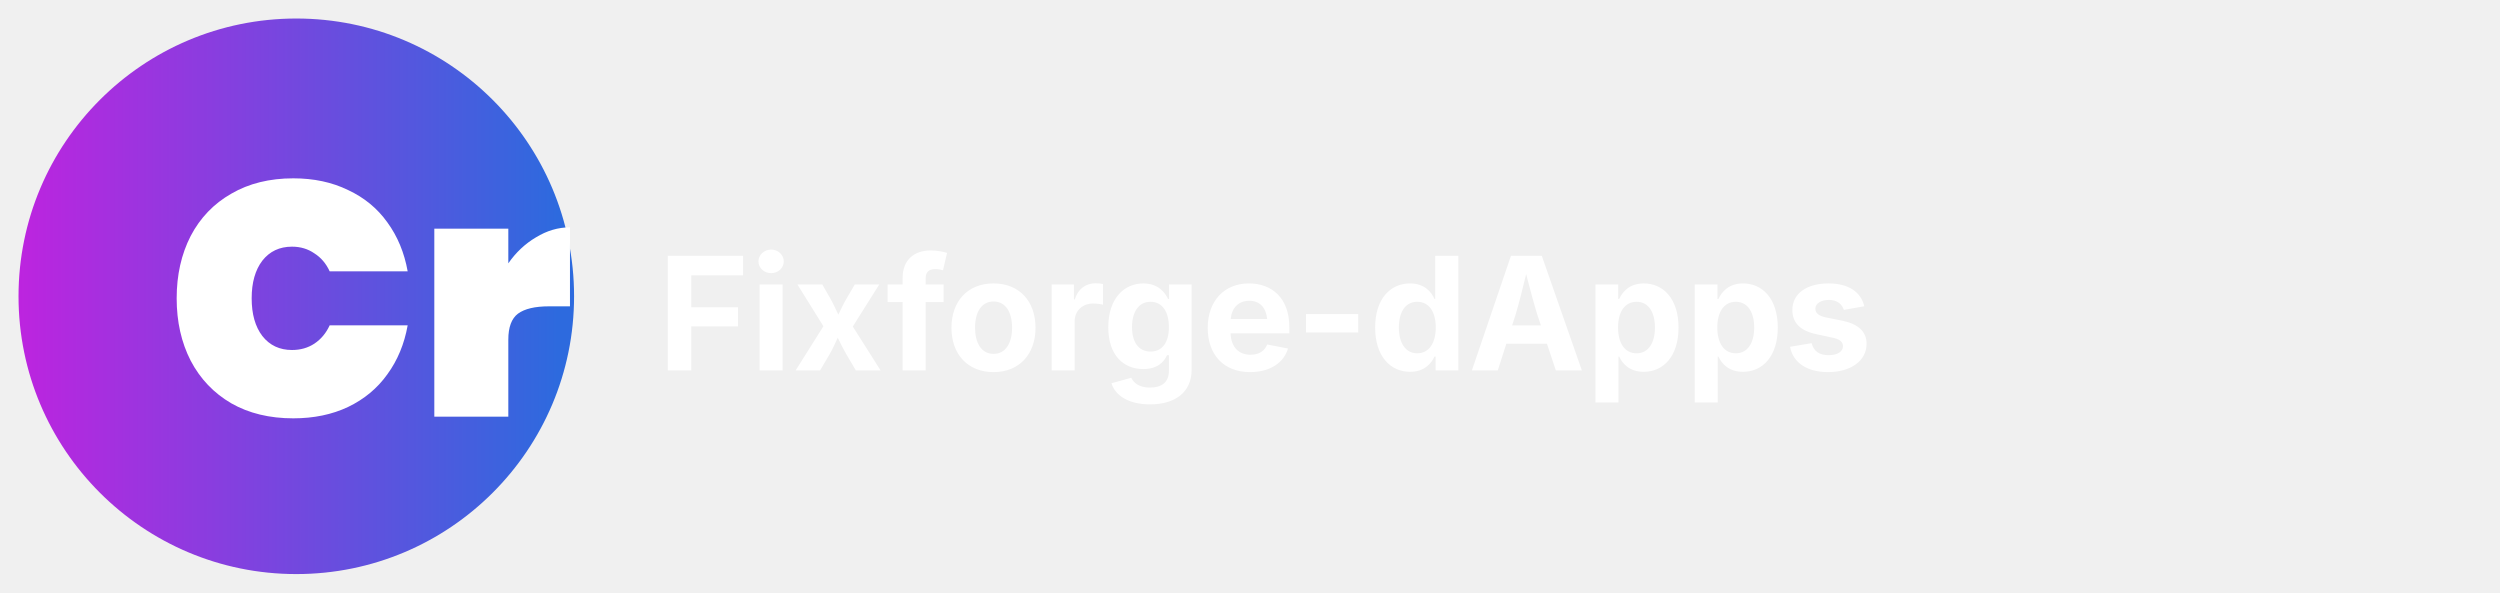
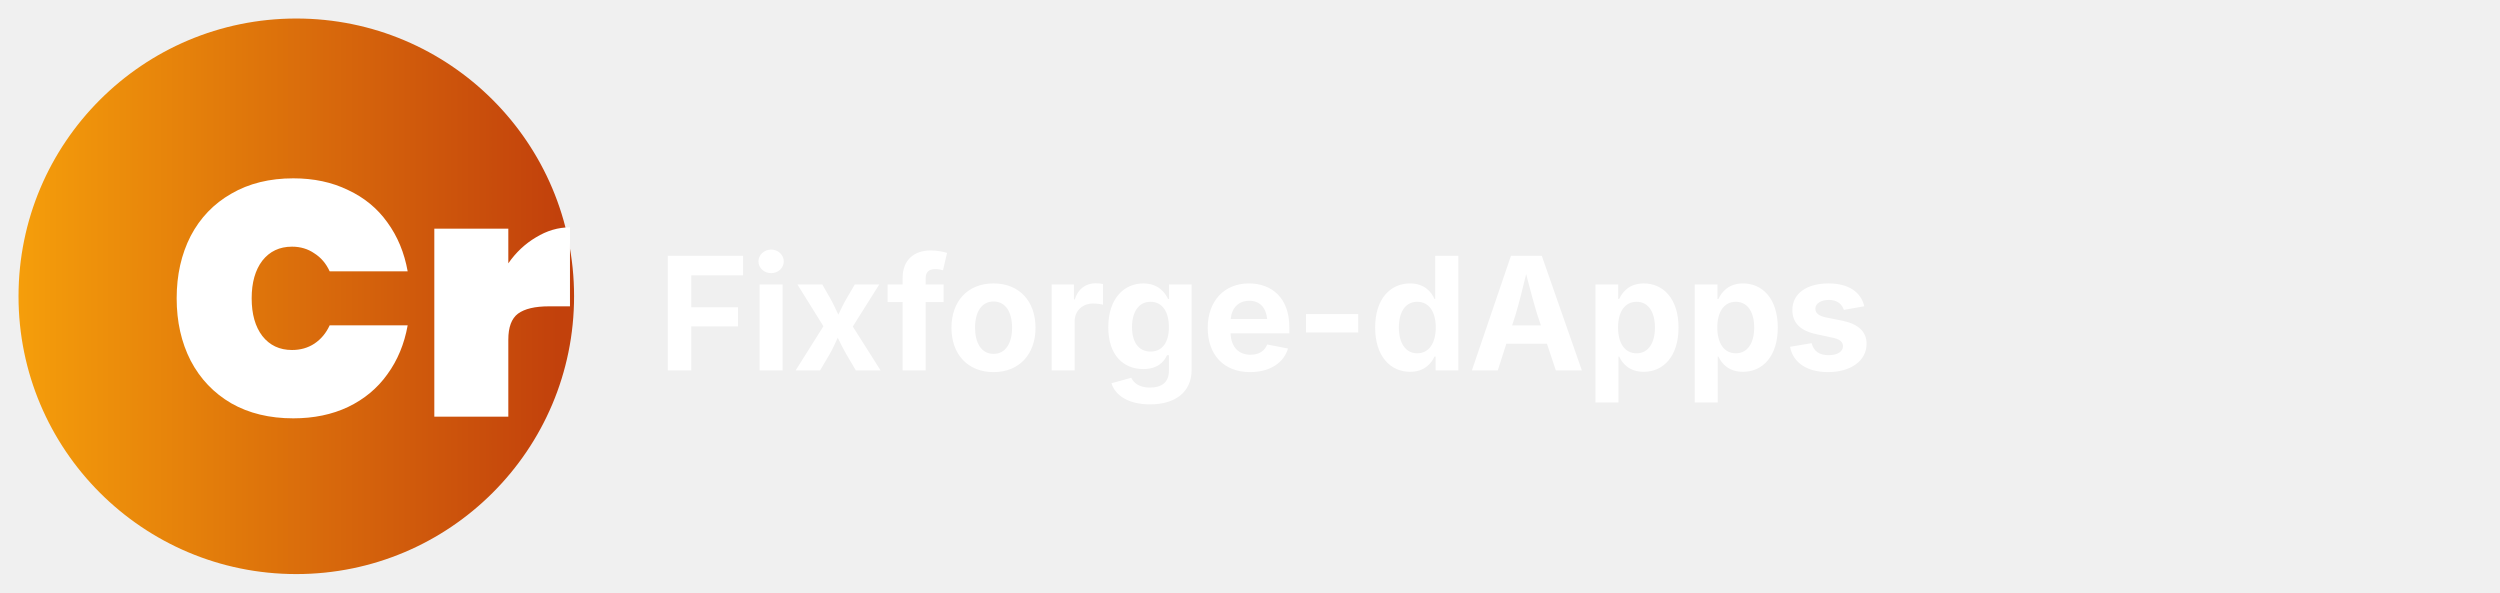
<svg xmlns="http://www.w3.org/2000/svg" width="270" height="64" viewBox="0 0 270 64" fill="none">
  <text x="71" y="40" fill="white" font-family="Inter, Arial, sans-serif" font-size="17" font-weight="700">Fixforge-dApps</text>
  <path d="M32 62C48.569 62 62 48.569 62 32C62 15.431 48.569 2 32 2C15.431 2 2 15.431 2 32C2 48.569 15.431 62 32 62Z" fill="url(#paint0_linear_7_49619)" />
  <path d="M19.08 32.22C19.08 29.7 19.584 27.456 20.592 25.488C21.624 23.52 23.088 21.996 24.984 20.916C26.88 19.812 29.112 19.26 31.68 19.26C33.888 19.26 35.856 19.68 37.584 20.52C39.336 21.336 40.752 22.5 41.832 24.012C42.936 25.524 43.668 27.288 44.028 29.304H35.604C35.22 28.464 34.668 27.816 33.948 27.36C33.252 26.88 32.448 26.64 31.536 26.64C30.192 26.64 29.124 27.144 28.332 28.152C27.564 29.16 27.18 30.516 27.18 32.22C27.18 33.924 27.564 35.28 28.332 36.288C29.124 37.296 30.192 37.8 31.536 37.8C32.448 37.8 33.252 37.572 33.948 37.116C34.668 36.636 35.22 35.976 35.604 35.136H44.028C43.668 37.152 42.936 38.916 41.832 40.428C40.752 41.94 39.336 43.116 37.584 43.956C35.856 44.772 33.888 45.18 31.68 45.18C29.112 45.18 26.88 44.64 24.984 43.56C23.088 42.456 21.624 40.92 20.592 38.952C19.584 36.984 19.08 34.74 19.08 32.22ZM54.898 28.44C55.714 27.264 56.709 26.328 57.886 25.632C59.062 24.912 60.285 24.552 61.557 24.552V33.084H59.289C57.778 33.084 56.661 33.348 55.941 33.876C55.245 34.404 54.898 35.34 54.898 36.684V45H46.906V24.696H54.898V28.44Z" fill="white" />
  <defs>
    <linearGradient id="paint0_linear_7_49619" x1="2" y1="32" x2="60.289" y2="32" gradientUnits="userSpaceOnUse">
-       <stop stop-color="#BD24DF" />
-       <stop offset="1" stop-color="#2D6ADE" />
+       <stop stop-color="#f59e0b" />
+       <stop offset="1" stop-color="#c2410c" />
    </linearGradient>
  </defs>
</svg>
